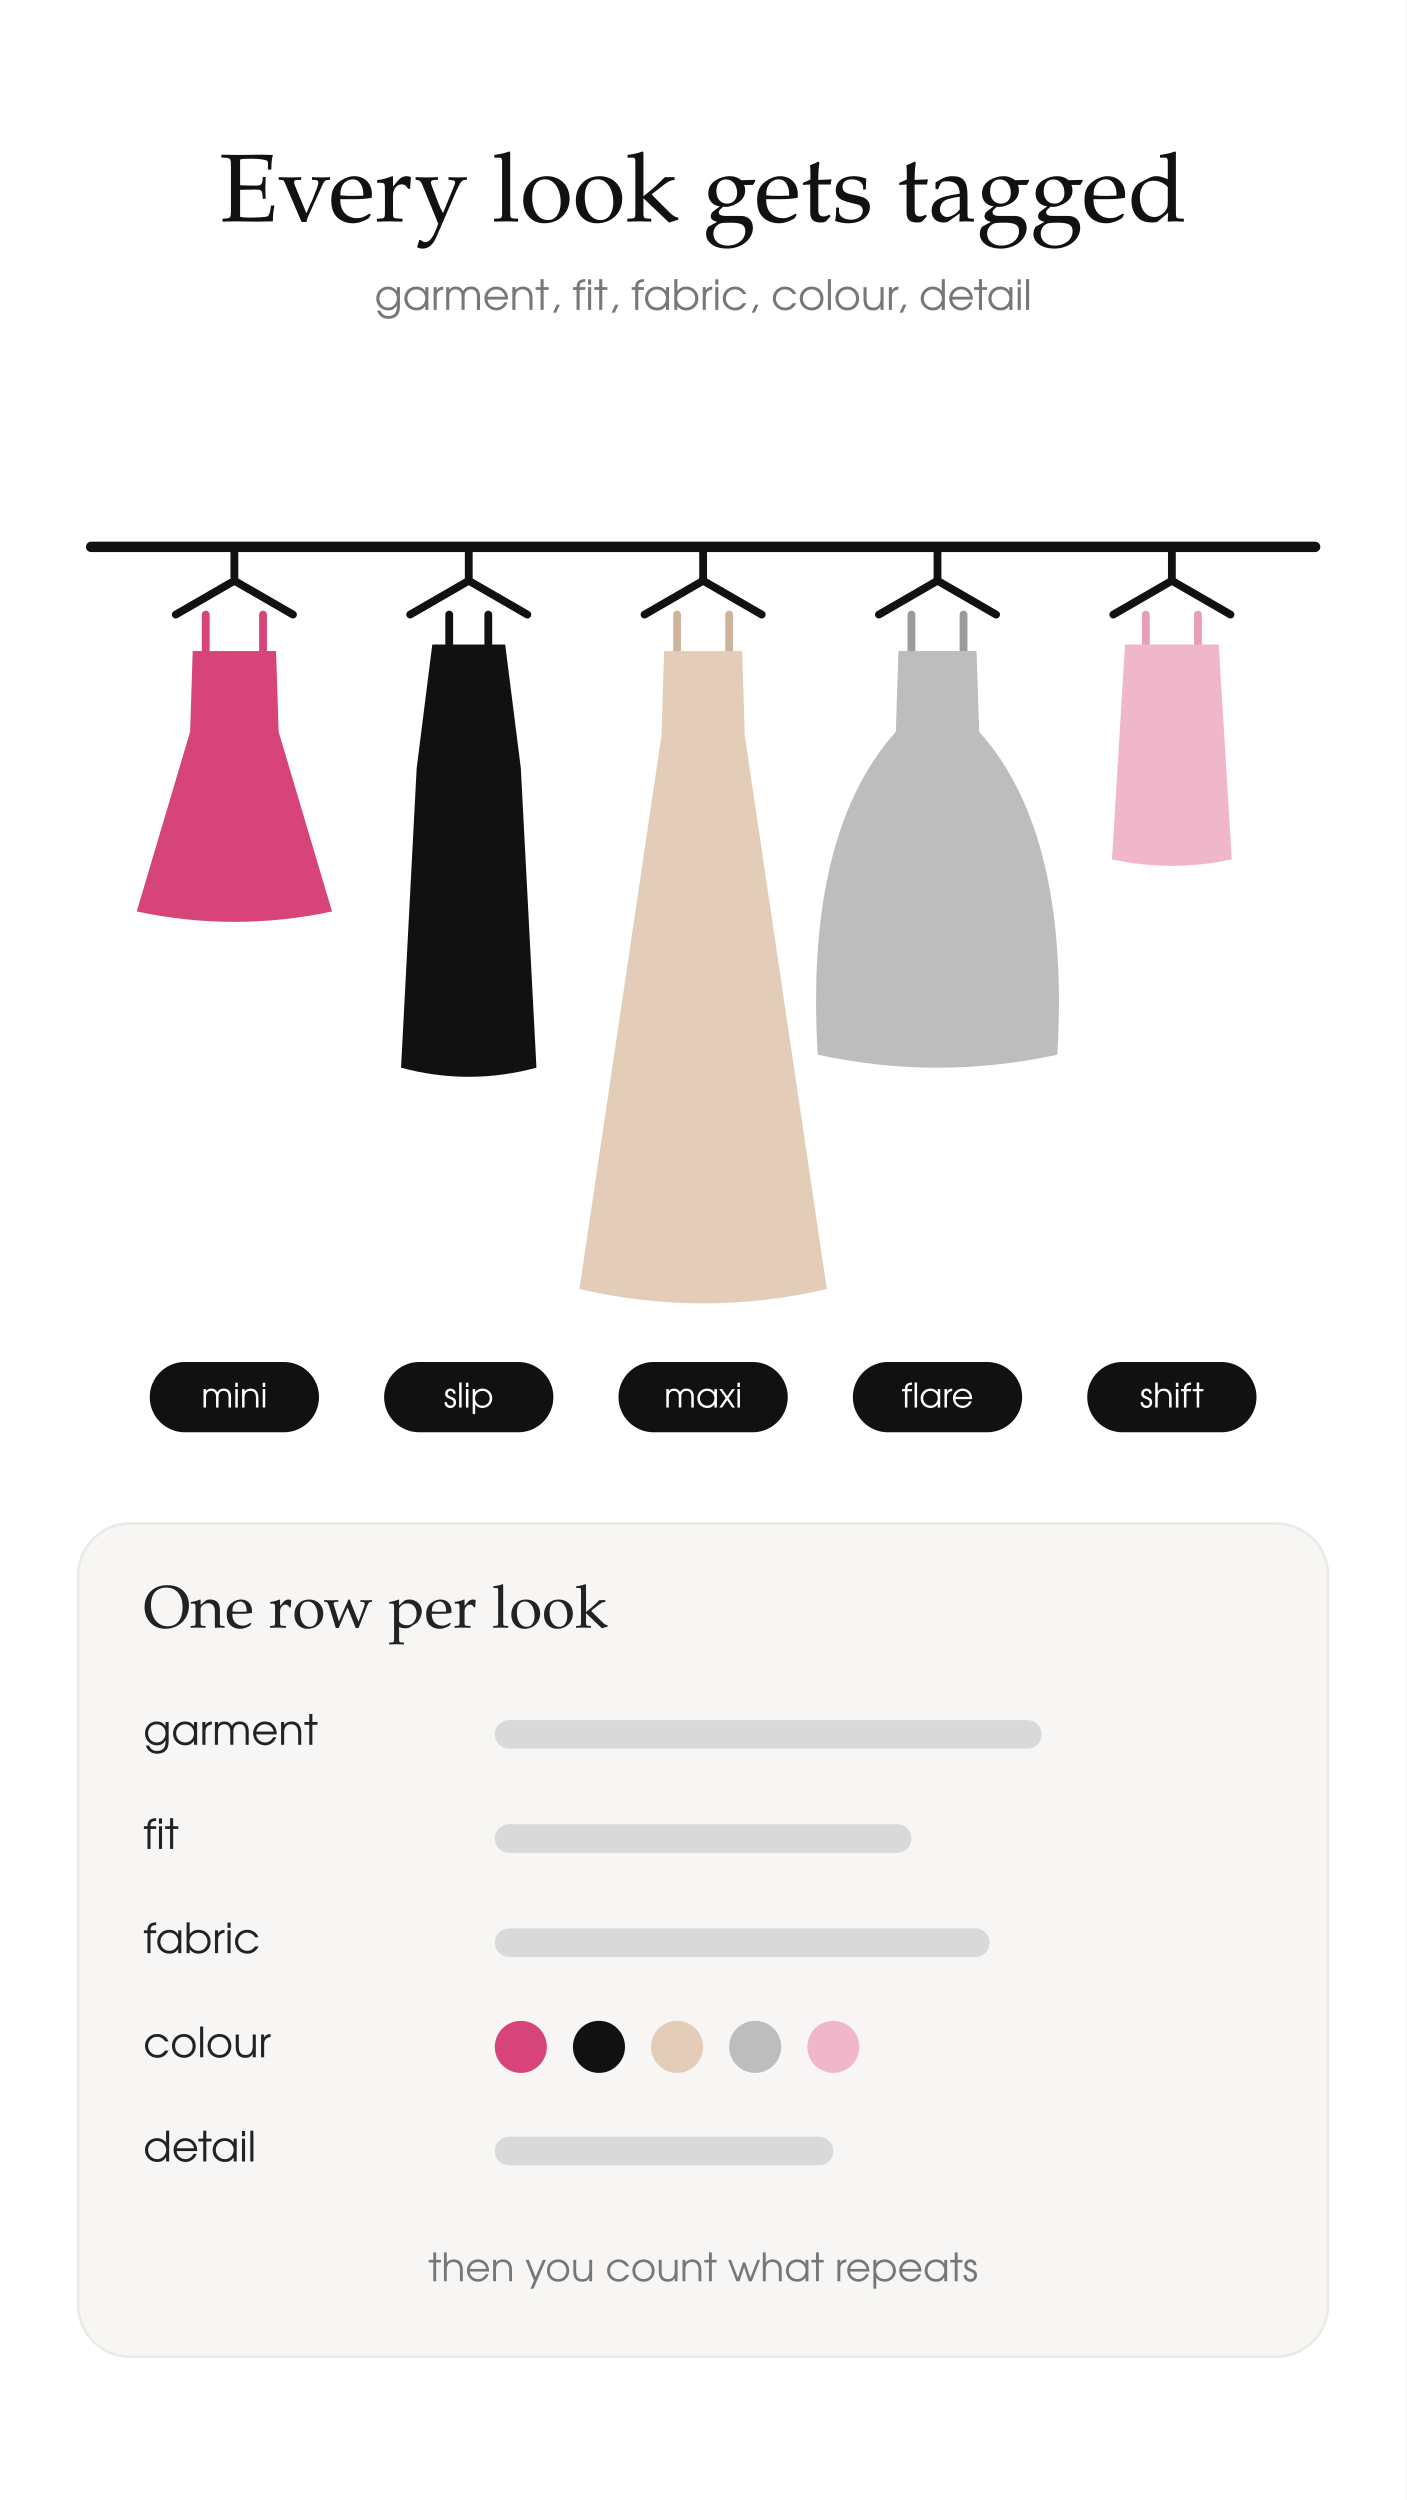
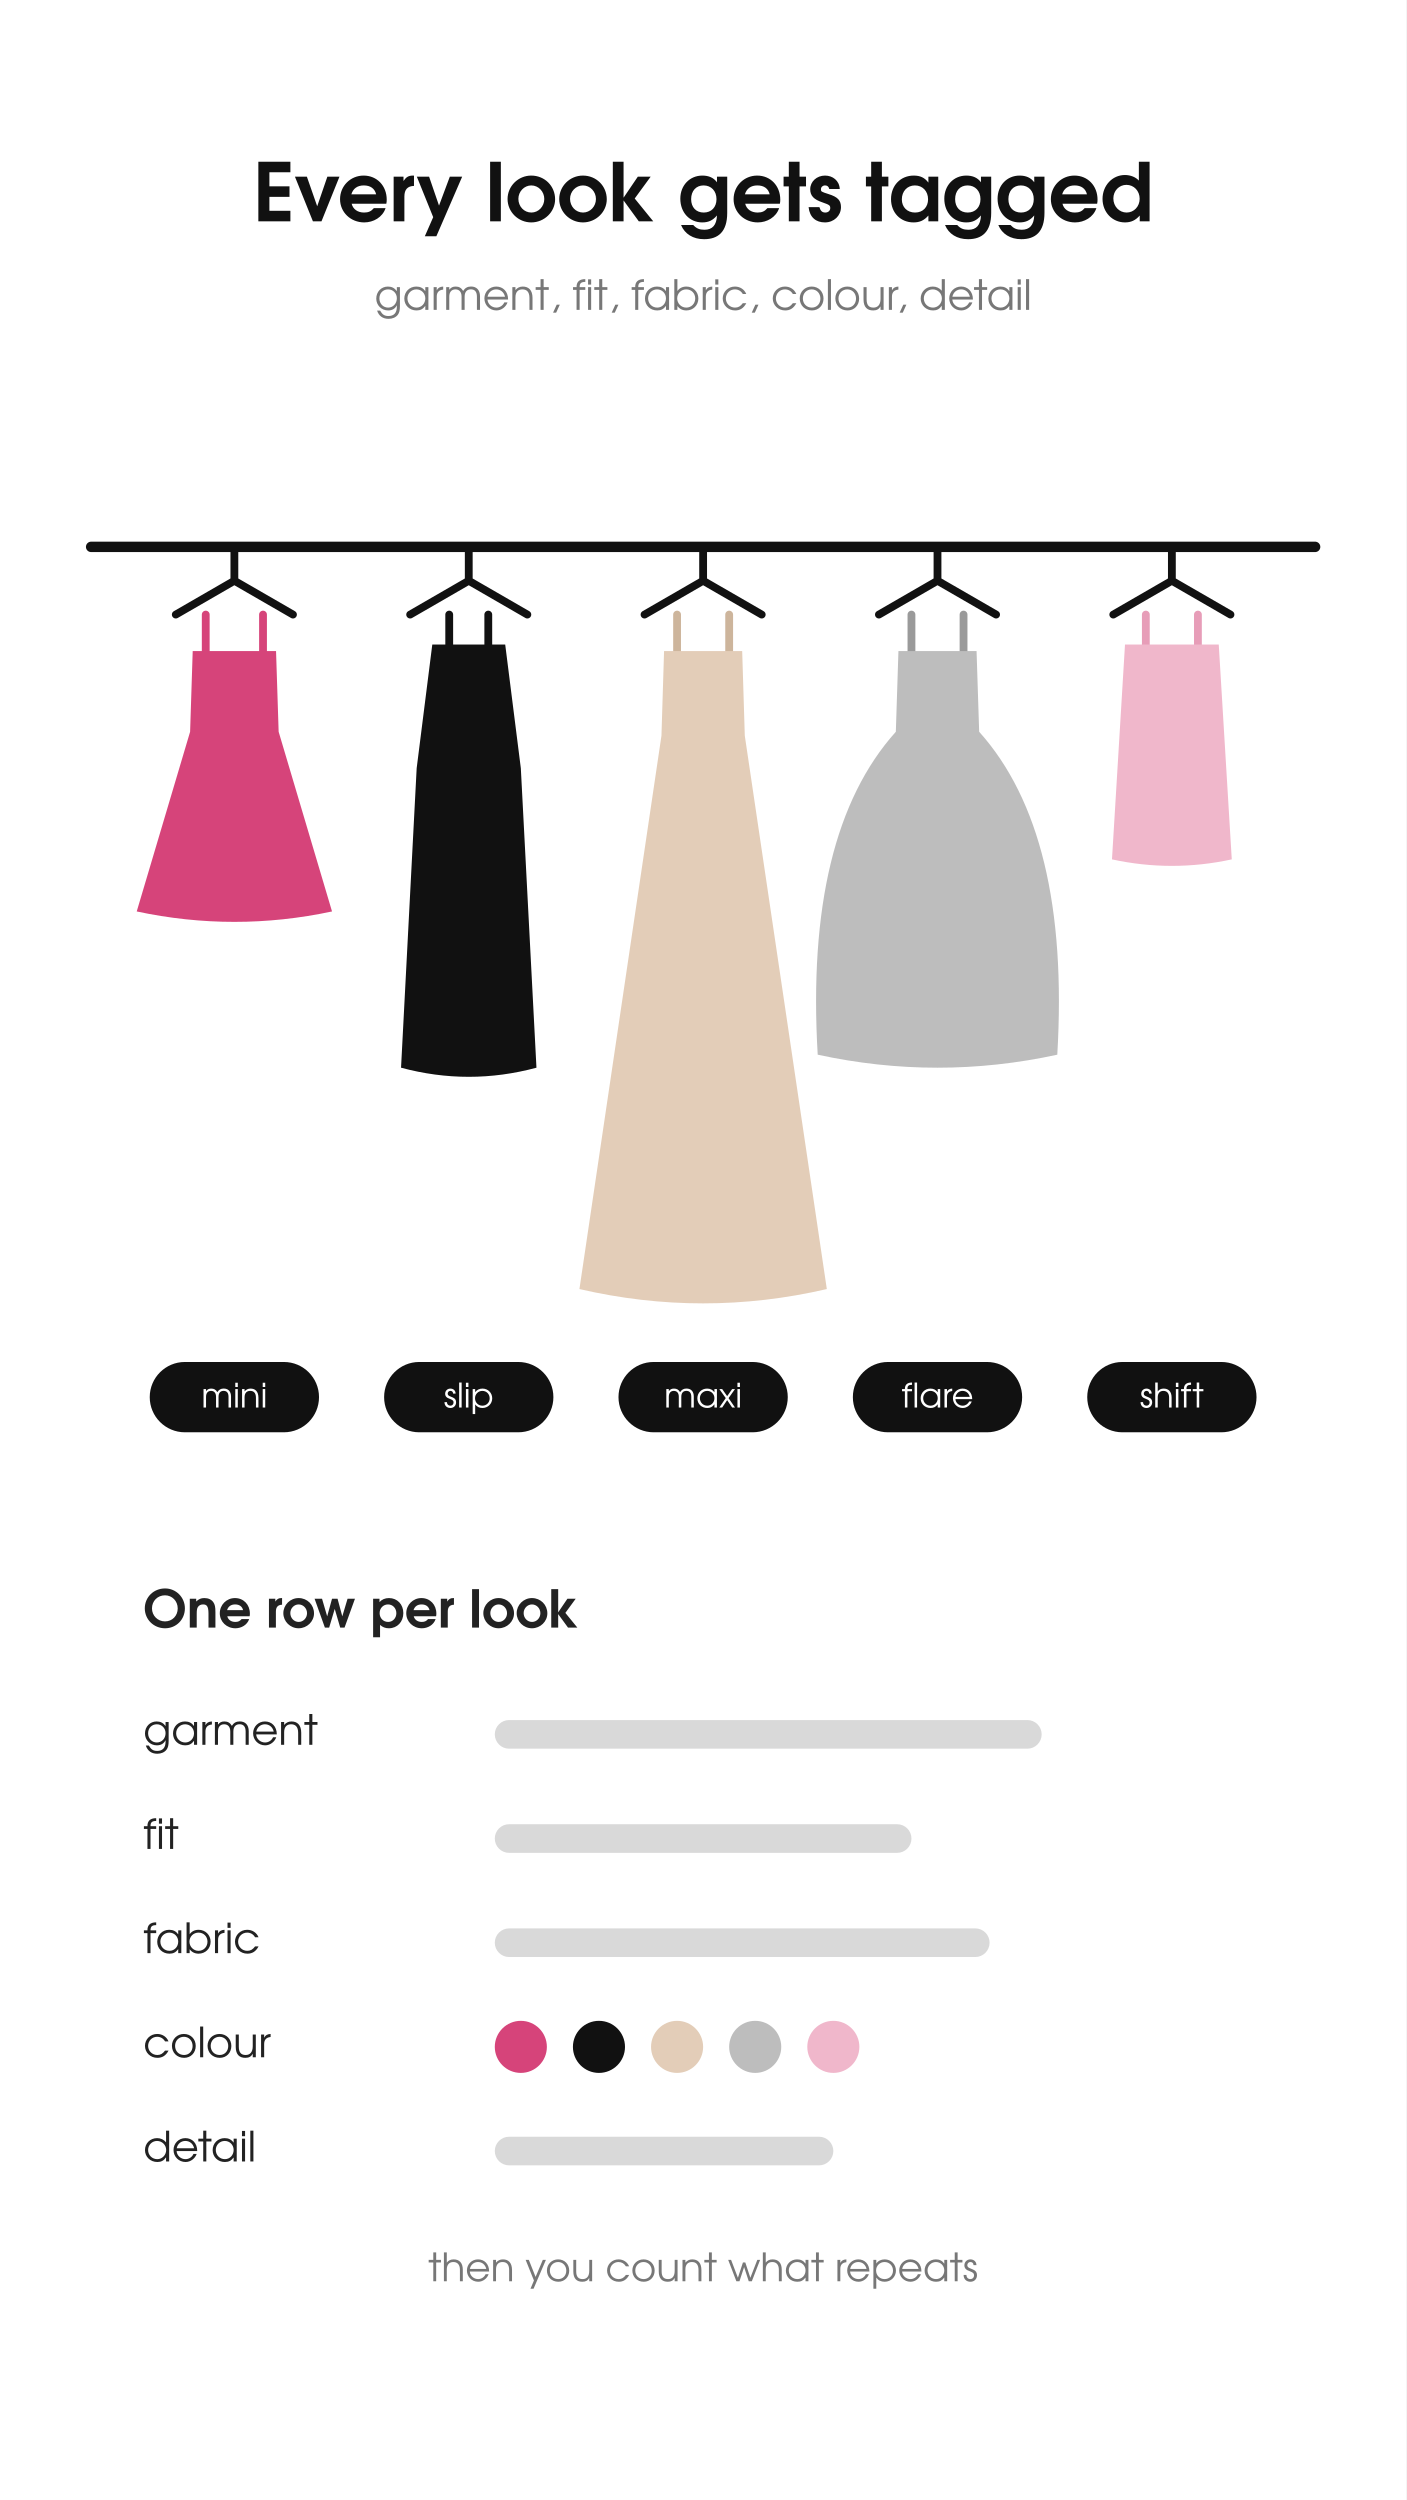
<svg xmlns="http://www.w3.org/2000/svg" viewBox="0 0 1080 1920" width="1080" height="1920" role="img" aria-label="Five dresses on a rail, each tagged with a silhouette, and a card showing what gets recorded for every look">
  <rect width="1080" height="1920" fill="#FFFFFF" />
-   <text x="540" y="170" text-anchor="middle" font-family="'DM Serif Display', 'TeX Gyre Pagella', Georgia, serif" font-size="74" fill="#111111">Every look gets tagged</text>
+   <text x="540" y="170" text-anchor="middle" font-family="'Century Gothic', 'TeX Gyre Adventor', 'URW Gothic', Arial, sans-serif" font-size="62" font-weight="700" fill="#111111">Every look gets tagged</text>
  <text x="540" y="238" text-anchor="middle" font-family="'Century Gothic', 'TeX Gyre Adventor', 'URW Gothic', Arial, sans-serif" font-size="32" fill="#777777">garment, fit, fabric, colour, detail</text>
  <line x1="70" y1="420" x2="1010" y2="420" stroke="#111111" stroke-width="8" stroke-linecap="round" />
  <g fill="none" stroke="#111111" stroke-width="6" stroke-linecap="round" stroke-linejoin="round">
    <path d="M180 420 L180 446 M135 472 L180 446 L225 472" />
    <path d="M360 420 L360 446 M315 472 L360 446 L405 472" />
    <path d="M540 420 L540 446 M495 472 L540 446 L585 472" />
    <path d="M720 420 L720 446 M675 472 L720 446 L765 472" />
    <path d="M900 420 L900 446 M855 472 L900 446 L945 472" />
  </g>
  <g>
    <path d="M158 472 L158 502 M202 472 L202 502" stroke="#D6447A" stroke-width="6" fill="none" stroke-linecap="round" />
    <path d="M148 500 L212 500 L214 562 L255 700 Q180 716 105 700 L146 562 Z" fill="#D6447A" />
  </g>
  <g>
    <path d="M345 472 L345 497 M375 472 L375 497" stroke="#111111" stroke-width="6" fill="none" stroke-linecap="round" />
    <path d="M332 495 L388 495 L400 590 L412 820 Q360 834 308 820 L320 590 Z" fill="#111111" />
  </g>
  <g>
    <path d="M520 472 L520 502 M560 472 L560 502" stroke="#CDB59C" stroke-width="6" fill="none" stroke-linecap="round" />
    <path d="M510 500 L570 500 L572 565 L635 990 Q540 1012 445 990 L508 565 Z" fill="#E3CDB8" />
  </g>
  <g>
    <path d="M700 472 L700 502 M740 472 L740 502" stroke="#9A9A9A" stroke-width="6" fill="none" stroke-linecap="round" />
    <path d="M690 500 L750 500 L752 562 Q822 640 812 810 Q720 830 628 810 Q618 640 688 562 Z" fill="#BDBDBD" />
  </g>
  <g>
    <path d="M880 472 L880 497 M920 472 L920 497" stroke="#E79DB8" stroke-width="6" fill="none" stroke-linecap="round" />
    <path d="M864 495 L936 495 L946 660 Q900 670 854 660 Z" fill="#F0B7CB" />
  </g>
  <g font-family="'Century Gothic', 'TeX Gyre Adventor', 'URW Gothic', Arial, sans-serif" font-size="26" fill="#FFFFFF" text-anchor="middle">
    <rect x="115" y="1046" width="130" height="54" rx="27" fill="#111111" />
    <text x="180" y="1081">mini</text>
    <rect x="295" y="1046" width="130" height="54" rx="27" fill="#111111" />
    <text x="360" y="1081">slip</text>
    <rect x="475" y="1046" width="130" height="54" rx="27" fill="#111111" />
    <text x="540" y="1081">maxi</text>
    <rect x="655" y="1046" width="130" height="54" rx="27" fill="#111111" />
    <text x="720" y="1081">flare</text>
    <rect x="835" y="1046" width="130" height="54" rx="27" fill="#111111" />
    <text x="900" y="1081">shift</text>
  </g>
-   <rect x="60" y="1170" width="960" height="640" rx="40" fill="#F7F6F4" stroke="#ECEAE6" stroke-width="2" />
-   <text x="110" y="1250" font-family="'DM Serif Display', 'TeX Gyre Pagella', Georgia, serif" font-size="46" fill="#222222">One row per look</text>
+   <text x="110" y="1250" font-family="'Century Gothic', 'TeX Gyre Adventor', 'URW Gothic', Arial, sans-serif" font-size="40" font-weight="700" fill="#222222">One row per look</text>
  <g font-family="'Century Gothic', 'TeX Gyre Adventor', 'URW Gothic', Arial, sans-serif" font-size="32" fill="#222222">
    <text x="110" y="1340">garment</text>
    <text x="110" y="1420">fit</text>
    <text x="110" y="1500">fabric</text>
    <text x="110" y="1580">colour</text>
    <text x="110" y="1660">detail</text>
  </g>
  <g fill="#D9D9D9">
    <rect x="380" y="1321" width="420" height="22" rx="11" />
    <rect x="380" y="1401" width="320" height="22" rx="11" />
    <rect x="380" y="1481" width="380" height="22" rx="11" />
    <rect x="380" y="1641" width="260" height="22" rx="11" />
  </g>
  <g>
    <circle cx="400" cy="1572" r="20" fill="#D6447A" />
    <circle cx="460" cy="1572" r="20" fill="#111111" />
    <circle cx="520" cy="1572" r="20" fill="#E3CDB8" />
    <circle cx="580" cy="1572" r="20" fill="#BDBDBD" />
    <circle cx="640" cy="1572" r="20" fill="#F0B7CB" />
  </g>
  <text x="540" y="1752" text-anchor="middle" font-family="'Century Gothic', 'TeX Gyre Adventor', 'URW Gothic', Arial, sans-serif" font-size="30" fill="#777777">then you count what repeats</text>
</svg>
